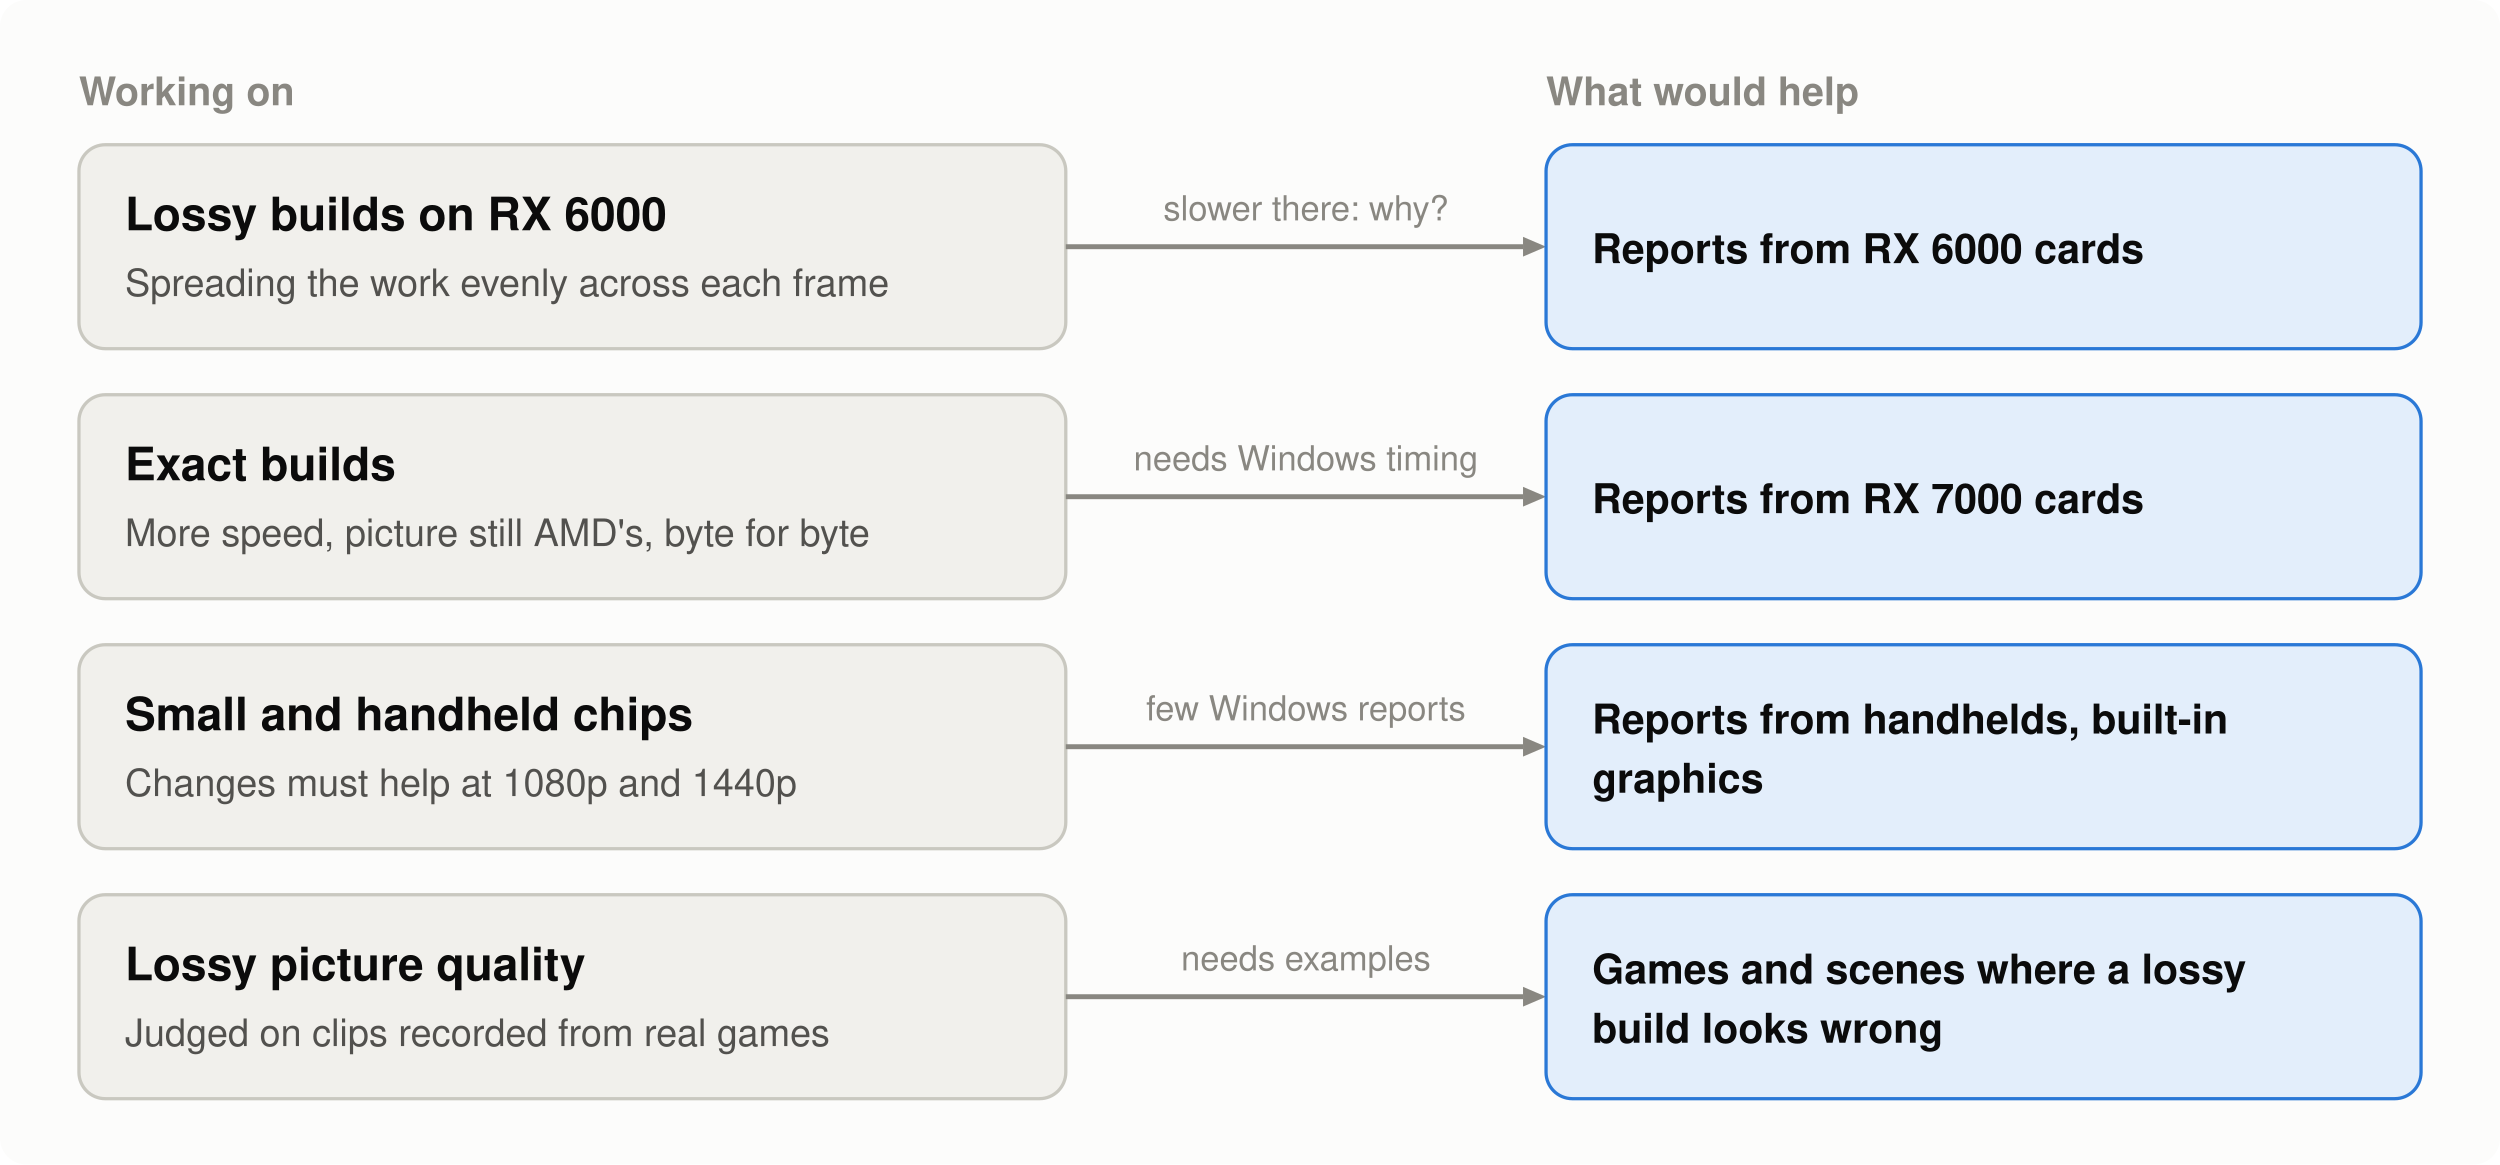
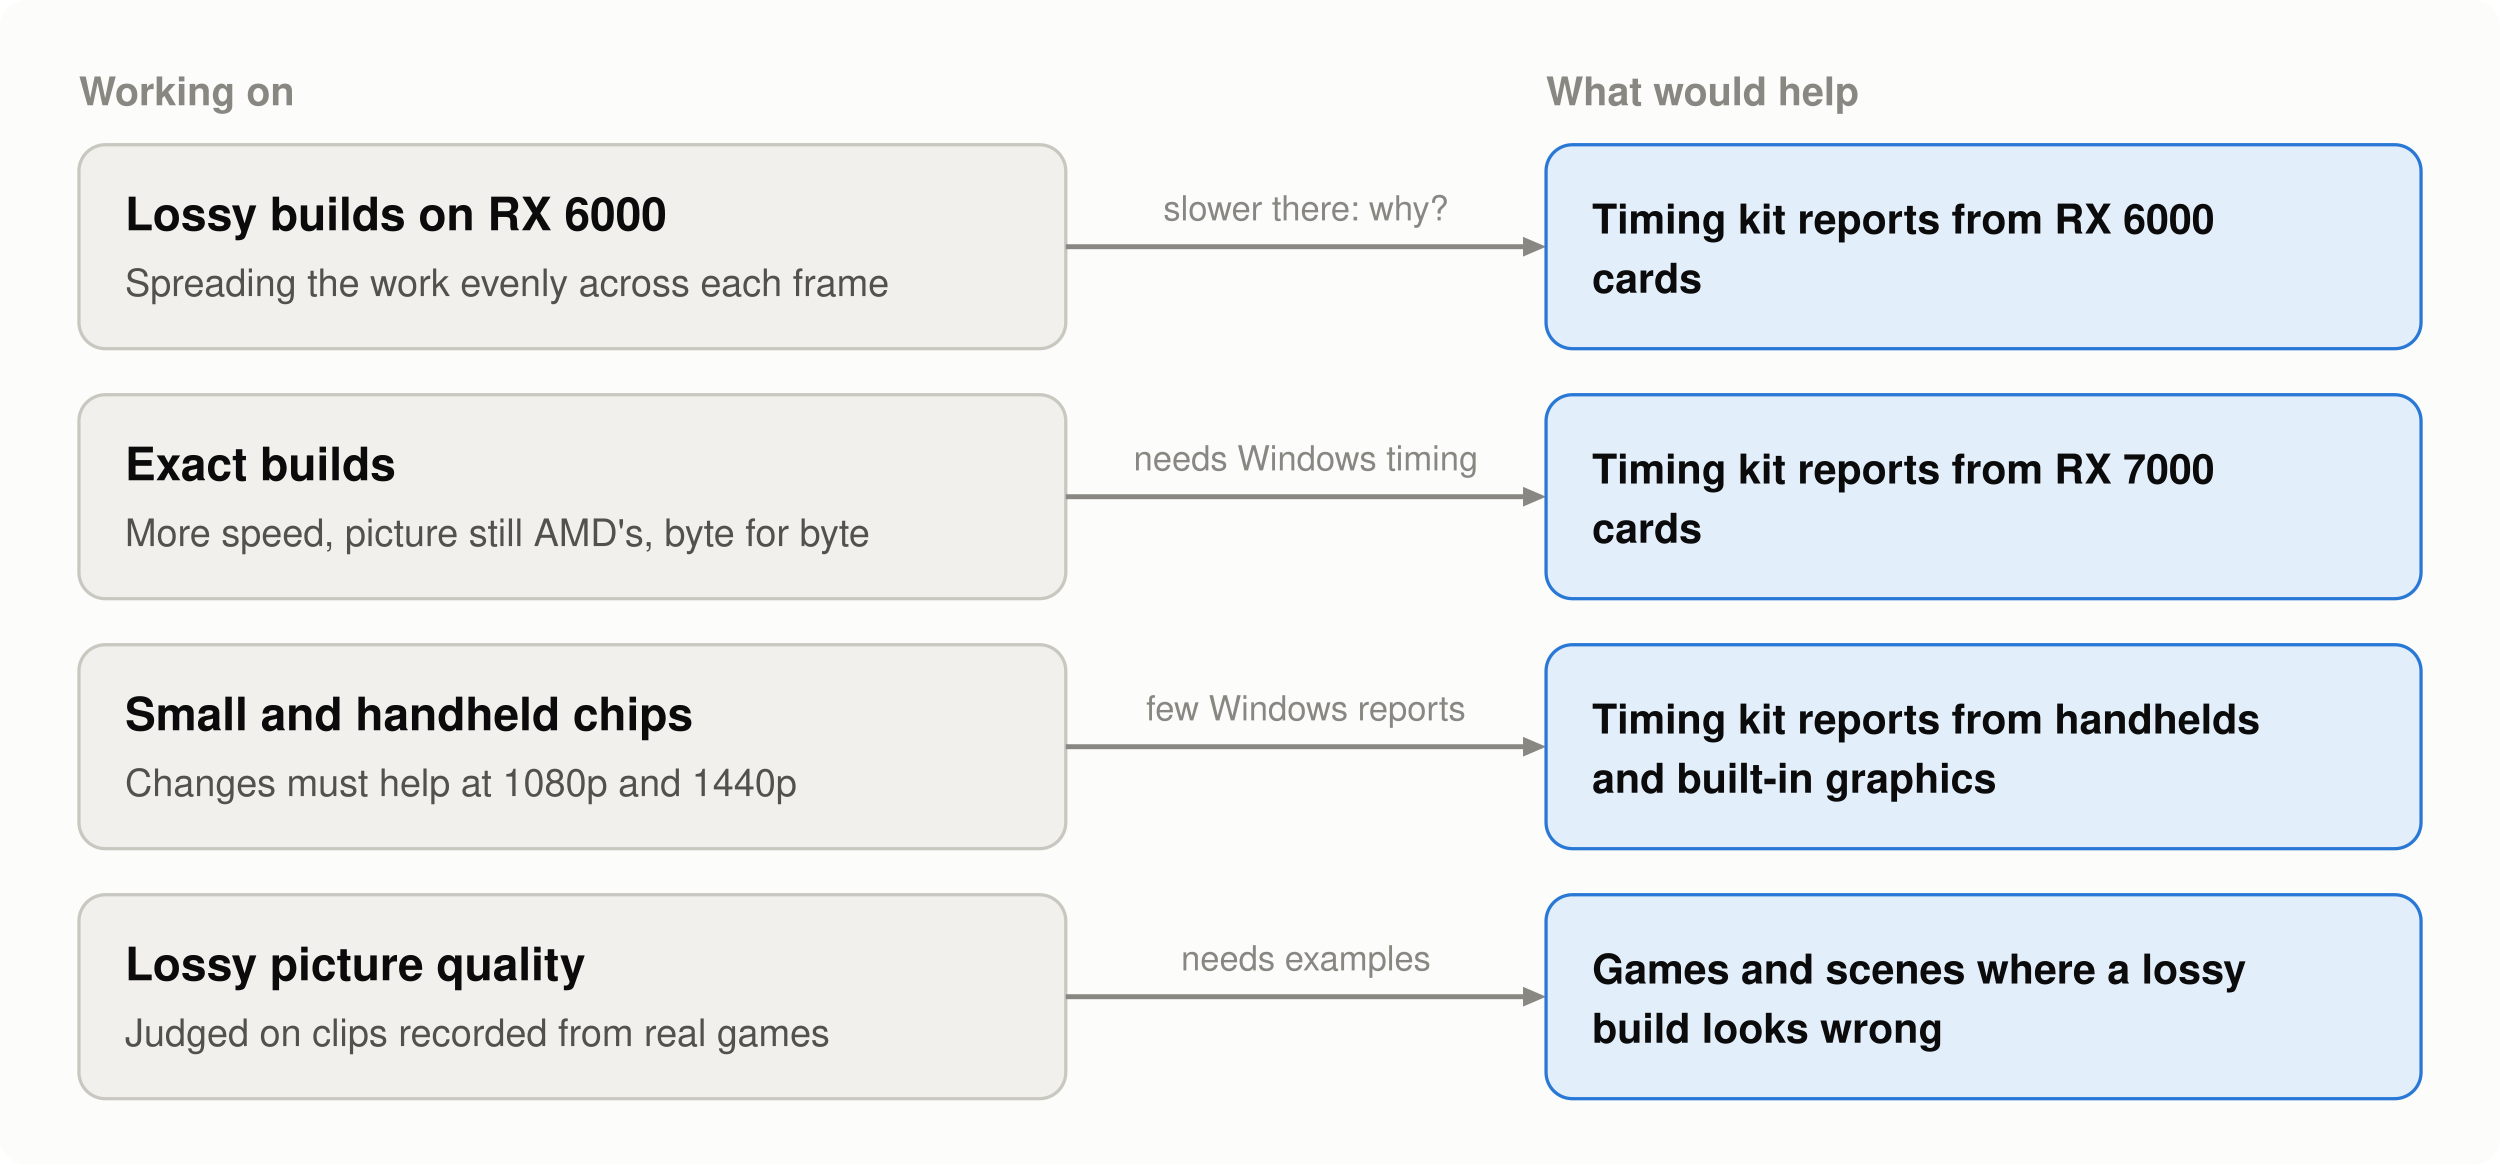
- <svg xmlns="http://www.w3.org/2000/svg" width="760" height="354" viewBox="0 0 760 354" role="img" aria-label="Four parts being worked on, each with what would help: Lossy builds on RX 6000: Reports from RX 6000 cards; Exact builds: Reports from RX 7000 cards; Small and handheld chips: Reports from handhelds, built-in graphics; Lossy picture quality: Games and scenes where a lossy build looks wrong">
+ <svg xmlns="http://www.w3.org/2000/svg" width="760" height="354" viewBox="0 0 760 354" role="img" aria-label="Four parts being worked on, each with what would help: Lossy builds on RX 6000: Timing kit reports from RX 6000 cards; Exact builds: Timing kit reports from RX 7000 cards; Small and handheld chips: Timing kit reports from handhelds and built-in graphics; Lossy picture quality: Games and scenes where a lossy build looks wrong">
  <rect width="760" height="354" rx="8" fill="#fcfcfb" />
  <text x="24" y="32" font-family="-apple-system, 'Segoe UI', Helvetica, Arial, sans-serif" font-size="12" font-weight="600" text-anchor="start" fill="#898781">Working on</text>
  <text x="470" y="32" font-family="-apple-system, 'Segoe UI', Helvetica, Arial, sans-serif" font-size="12" font-weight="600" text-anchor="start" fill="#898781">What would help</text>
  <rect x="24" y="44" width="300" height="62" rx="8" fill="#f1f0ec" stroke="#c9c8c0" />
  <text x="38" y="70" font-family="-apple-system, 'Segoe UI', Helvetica, Arial, sans-serif" font-size="14" font-weight="600" text-anchor="start" fill="#0b0b0b">Lossy builds on RX 6000</text>
  <text x="38" y="90" font-family="-apple-system, 'Segoe UI', Helvetica, Arial, sans-serif" font-size="11.5" text-anchor="start" fill="#52514e">Spreading the work evenly across each frame</text>
  <line x1="324" y1="75" x2="463" y2="75" stroke="#898781" stroke-width="1.5" />
  <polygon points="470,75 463,72 463,78" fill="#898781" />
  <text x="397" y="67" font-family="-apple-system, 'Segoe UI', Helvetica, Arial, sans-serif" font-size="10.5" text-anchor="middle" fill="#898781">slower there: why?</text>
  <rect x="470" y="44" width="266" height="62" rx="8" fill="#e3eefb" stroke="#2a78d6" />
-   <text x="484" y="80" font-family="-apple-system, 'Segoe UI', Helvetica, Arial, sans-serif" font-size="12.5" font-weight="600" text-anchor="start" fill="#0b0b0b">Reports from RX 6000 cards</text>
+   <text x="484" y="71" font-family="-apple-system, 'Segoe UI', Helvetica, Arial, sans-serif" font-size="12.5" font-weight="600" text-anchor="start" fill="#0b0b0b">Timing kit reports from RX 6000</text>
+   <text x="484" y="89" font-family="-apple-system, 'Segoe UI', Helvetica, Arial, sans-serif" font-size="12.5" font-weight="600" text-anchor="start" fill="#0b0b0b">cards</text>
  <rect x="24" y="120" width="300" height="62" rx="8" fill="#f1f0ec" stroke="#c9c8c0" />
  <text x="38" y="146" font-family="-apple-system, 'Segoe UI', Helvetica, Arial, sans-serif" font-size="14" font-weight="600" text-anchor="start" fill="#0b0b0b">Exact builds</text>
  <text x="38" y="166" font-family="-apple-system, 'Segoe UI', Helvetica, Arial, sans-serif" font-size="11.5" text-anchor="start" fill="#52514e">More speed, picture still AMD's, byte for byte</text>
  <line x1="324" y1="151" x2="463" y2="151" stroke="#898781" stroke-width="1.5" />
  <polygon points="470,151 463,148 463,154" fill="#898781" />
  <text x="397" y="143" font-family="-apple-system, 'Segoe UI', Helvetica, Arial, sans-serif" font-size="10.5" text-anchor="middle" fill="#898781">needs Windows timing</text>
  <rect x="470" y="120" width="266" height="62" rx="8" fill="#e3eefb" stroke="#2a78d6" />
-   <text x="484" y="156" font-family="-apple-system, 'Segoe UI', Helvetica, Arial, sans-serif" font-size="12.5" font-weight="600" text-anchor="start" fill="#0b0b0b">Reports from RX 7000 cards</text>
+   <text x="484" y="147" font-family="-apple-system, 'Segoe UI', Helvetica, Arial, sans-serif" font-size="12.5" font-weight="600" text-anchor="start" fill="#0b0b0b">Timing kit reports from RX 7000</text>
+   <text x="484" y="165" font-family="-apple-system, 'Segoe UI', Helvetica, Arial, sans-serif" font-size="12.5" font-weight="600" text-anchor="start" fill="#0b0b0b">cards</text>
  <rect x="24" y="196" width="300" height="62" rx="8" fill="#f1f0ec" stroke="#c9c8c0" />
  <text x="38" y="222" font-family="-apple-system, 'Segoe UI', Helvetica, Arial, sans-serif" font-size="14" font-weight="600" text-anchor="start" fill="#0b0b0b">Small and handheld chips</text>
  <text x="38" y="242" font-family="-apple-system, 'Segoe UI', Helvetica, Arial, sans-serif" font-size="11.5" text-anchor="start" fill="#52514e">Changes must help at 1080p and 1440p</text>
  <line x1="324" y1="227" x2="463" y2="227" stroke="#898781" stroke-width="1.5" />
  <polygon points="470,227 463,224 463,230" fill="#898781" />
  <text x="397" y="219" font-family="-apple-system, 'Segoe UI', Helvetica, Arial, sans-serif" font-size="10.5" text-anchor="middle" fill="#898781">few Windows reports</text>
  <rect x="470" y="196" width="266" height="62" rx="8" fill="#e3eefb" stroke="#2a78d6" />
-   <text x="484" y="223" font-family="-apple-system, 'Segoe UI', Helvetica, Arial, sans-serif" font-size="12.5" font-weight="600" text-anchor="start" fill="#0b0b0b">Reports from handhelds, built-in</text>
-   <text x="484" y="241" font-family="-apple-system, 'Segoe UI', Helvetica, Arial, sans-serif" font-size="12.5" font-weight="600" text-anchor="start" fill="#0b0b0b">graphics</text>
+   <text x="484" y="223" font-family="-apple-system, 'Segoe UI', Helvetica, Arial, sans-serif" font-size="12.5" font-weight="600" text-anchor="start" fill="#0b0b0b">Timing kit reports from handhelds</text>
+   <text x="484" y="241" font-family="-apple-system, 'Segoe UI', Helvetica, Arial, sans-serif" font-size="12.5" font-weight="600" text-anchor="start" fill="#0b0b0b">and built-in graphics</text>
  <rect x="24" y="272" width="300" height="62" rx="8" fill="#f1f0ec" stroke="#c9c8c0" />
  <text x="38" y="298" font-family="-apple-system, 'Segoe UI', Helvetica, Arial, sans-serif" font-size="14" font-weight="600" text-anchor="start" fill="#0b0b0b">Lossy picture quality</text>
  <text x="38" y="318" font-family="-apple-system, 'Segoe UI', Helvetica, Arial, sans-serif" font-size="11.5" text-anchor="start" fill="#52514e">Judged on clips recorded from real games</text>
  <line x1="324" y1="303" x2="463" y2="303" stroke="#898781" stroke-width="1.5" />
  <polygon points="470,303 463,300 463,306" fill="#898781" />
  <text x="397" y="295" font-family="-apple-system, 'Segoe UI', Helvetica, Arial, sans-serif" font-size="10.5" text-anchor="middle" fill="#898781">needs examples</text>
  <rect x="470" y="272" width="266" height="62" rx="8" fill="#e3eefb" stroke="#2a78d6" />
  <text x="484" y="299" font-family="-apple-system, 'Segoe UI', Helvetica, Arial, sans-serif" font-size="12.5" font-weight="600" text-anchor="start" fill="#0b0b0b">Games and scenes where a lossy</text>
  <text x="484" y="317" font-family="-apple-system, 'Segoe UI', Helvetica, Arial, sans-serif" font-size="12.5" font-weight="600" text-anchor="start" fill="#0b0b0b">build looks wrong</text>
</svg>
